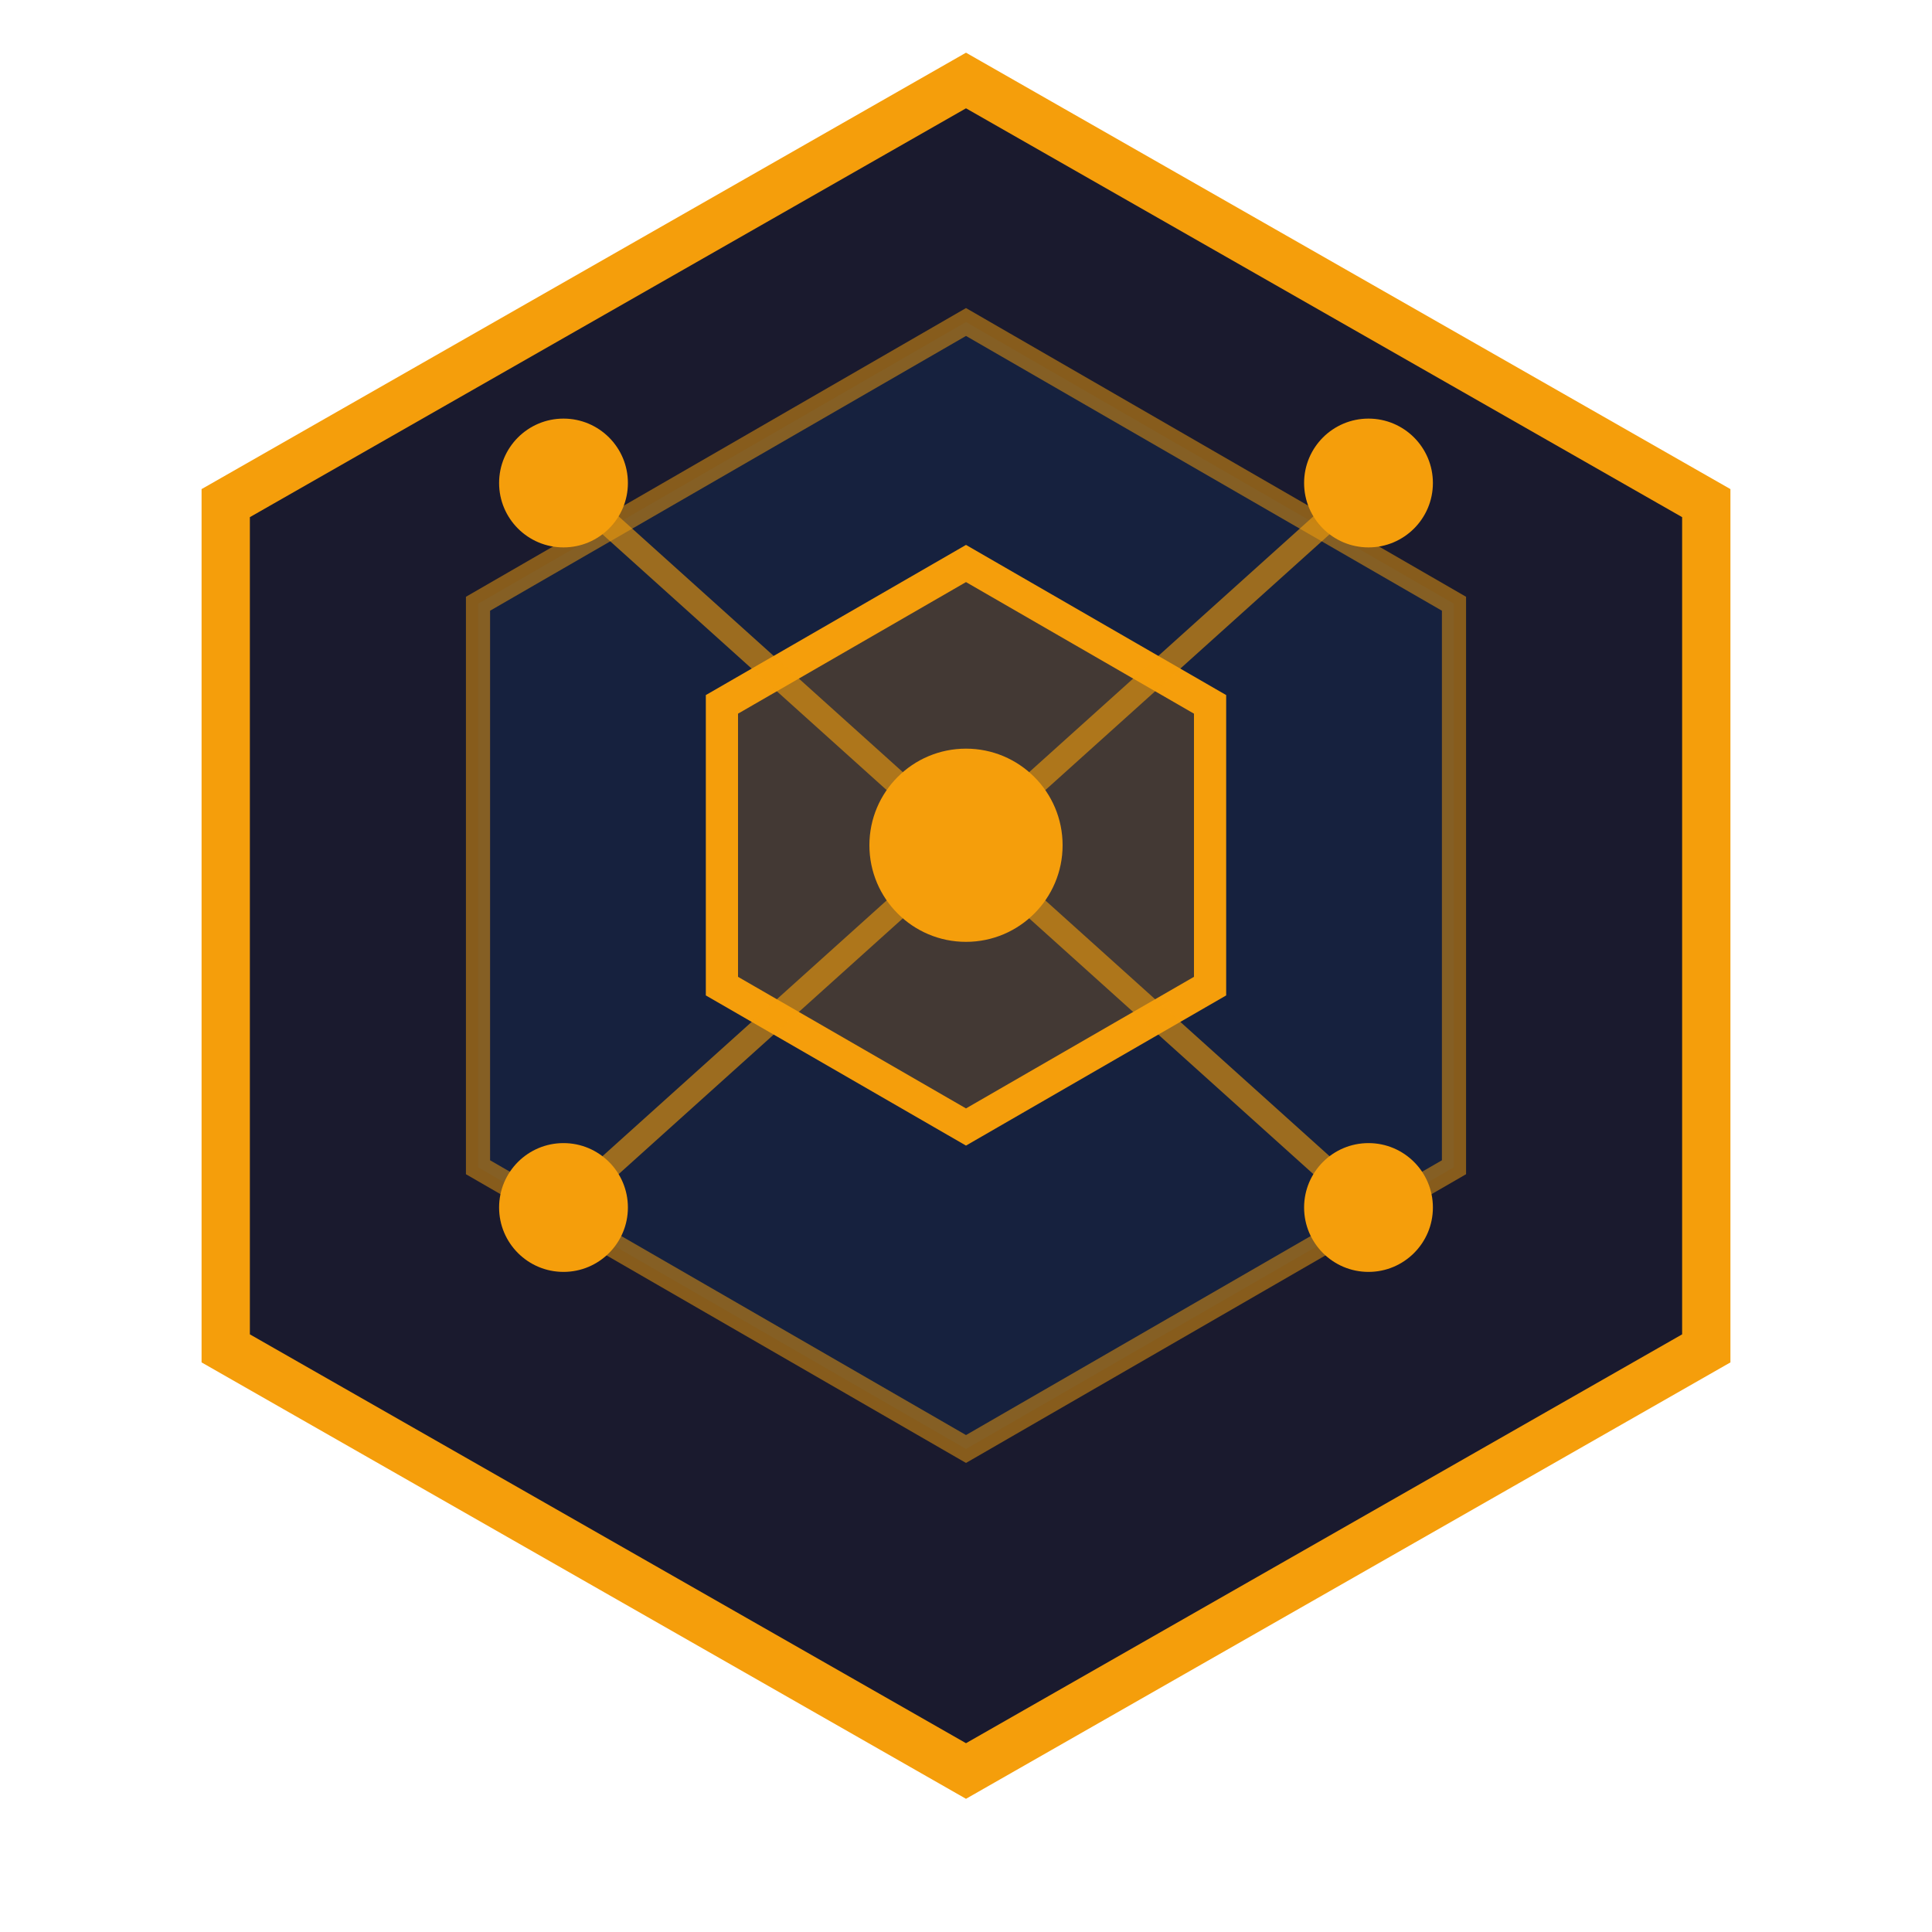
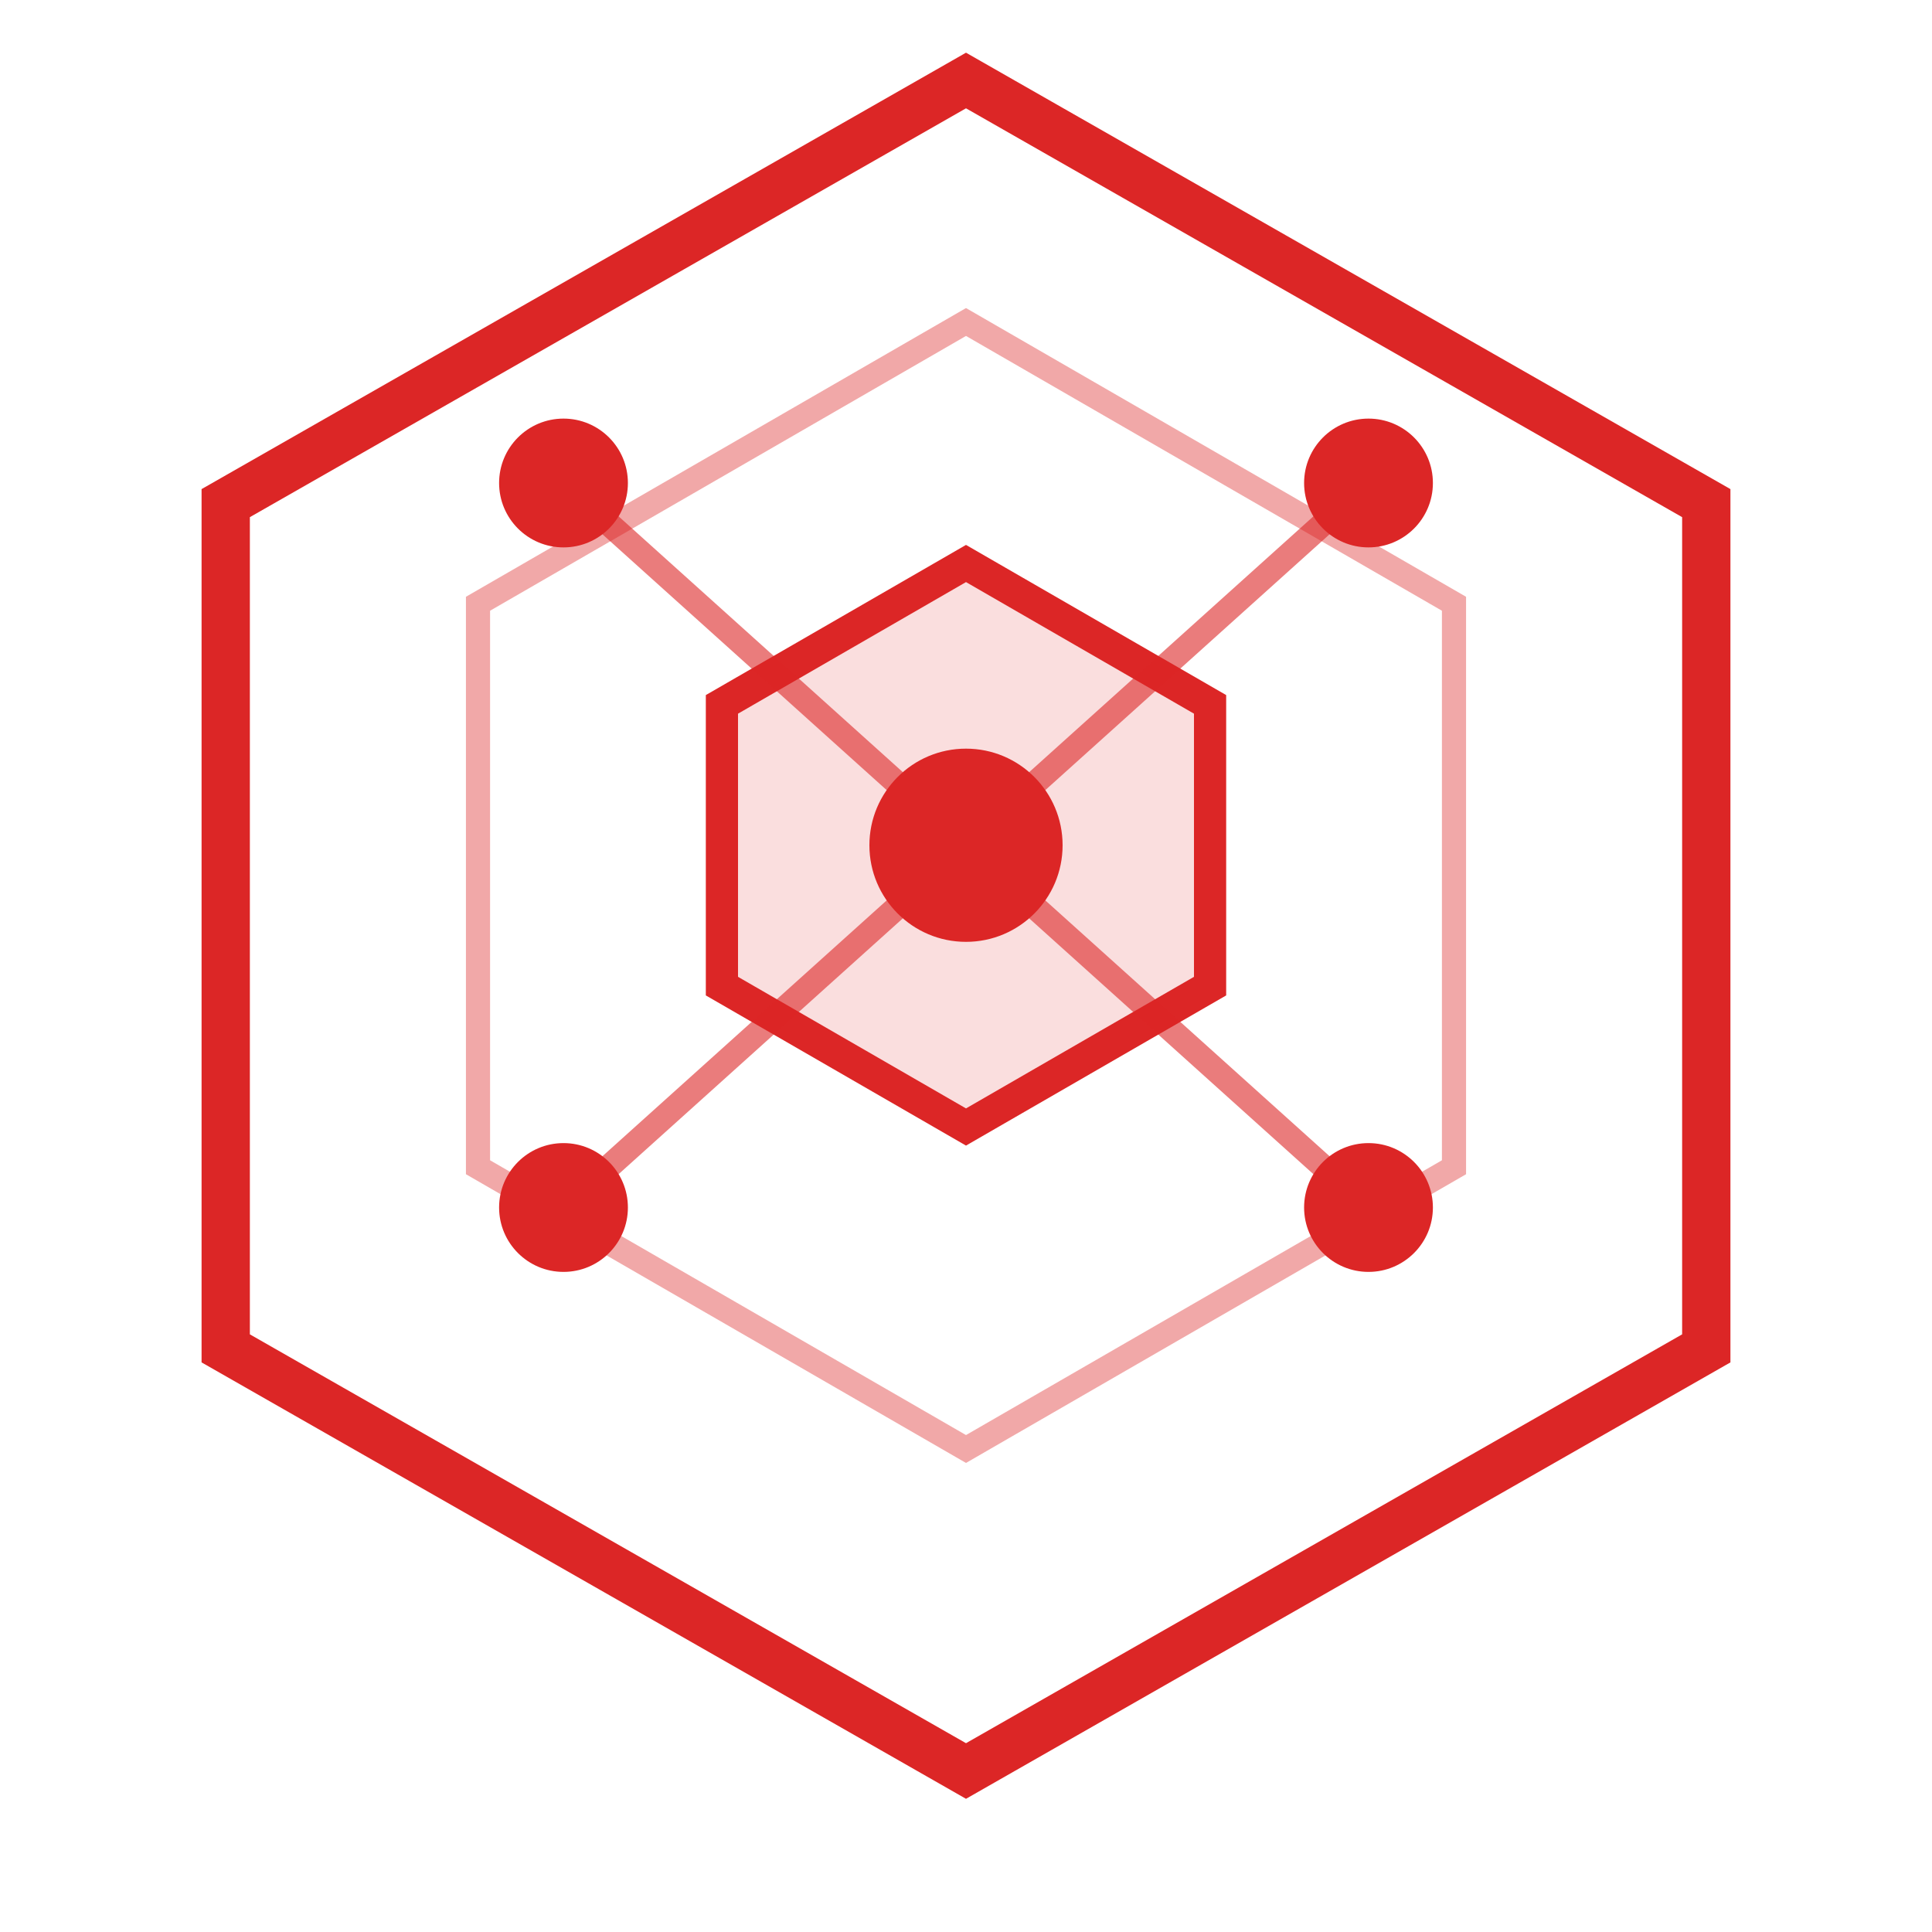
<svg xmlns="http://www.w3.org/2000/svg" width="120" height="120" viewBox="0 0 120 120" fill="none">
-   <path d="M60 5L105.98 31.25V83.75L60 110L14.02 83.75V31.25L60 5Z" fill="#1a1a2e" stroke="#f59e0b" stroke-width="3" />
-   <path d="M60 20L90.31 37.5V72.5L60 90L29.69 72.5V37.5L60 20Z" fill="#16213e" stroke="#f59e0b" stroke-width="1.5" stroke-opacity="0.5" />
-   <path d="M60 35L75.16 43.75V61.25L60 70L44.84 61.25V43.75L60 35Z" fill="#f59e0b" fill-opacity="0.2" stroke="#f59e0b" stroke-width="2" />
-   <line x1="60" y1="52.5" x2="35" y2="30" stroke="#f59e0b" stroke-width="1.5" stroke-opacity="0.6" />
-   <line x1="60" y1="52.5" x2="85" y2="30" stroke="#f59e0b" stroke-width="1.5" stroke-opacity="0.6" />
-   <line x1="60" y1="52.5" x2="35" y2="75" stroke="#f59e0b" stroke-width="1.5" stroke-opacity="0.6" />
-   <line x1="60" y1="52.5" x2="85" y2="75" stroke="#f59e0b" stroke-width="1.5" stroke-opacity="0.6" />
-   <circle cx="35" cy="30" r="4" fill="#f59e0b" />
-   <circle cx="85" cy="30" r="4" fill="#f59e0b" />
-   <circle cx="35" cy="75" r="4" fill="#f59e0b" />
-   <circle cx="85" cy="75" r="4" fill="#f59e0b" />
-   <circle cx="60" cy="52.5" r="6" fill="#f59e0b" />
+   <path d="M60 5L105.98 31.25V83.75L60 110L14.02 83.75V31.25L60 5Z" fill="none" stroke="#dc2626" stroke-width="3" />
+   <path d="M60 20L90.31 37.5V72.5L60 90L29.69 72.5V37.5L60 20Z" fill="none" stroke="#dc2626" stroke-width="1.5" stroke-opacity="0.4" />
+   <path d="M60 35L75.16 43.75V61.25L60 70L44.84 61.25V43.75L60 35Z" fill="#dc2626" fill-opacity="0.15" stroke="#dc2626" stroke-width="2" />
+   <line x1="60" y1="52.5" x2="35" y2="30" stroke="#dc2626" stroke-width="1.5" stroke-opacity="0.6" />
+   <line x1="60" y1="52.5" x2="85" y2="30" stroke="#dc2626" stroke-width="1.5" stroke-opacity="0.6" />
+   <line x1="60" y1="52.5" x2="35" y2="75" stroke="#dc2626" stroke-width="1.5" stroke-opacity="0.6" />
+   <line x1="60" y1="52.5" x2="85" y2="75" stroke="#dc2626" stroke-width="1.5" stroke-opacity="0.6" />
+   <circle cx="35" cy="30" r="4" fill="#dc2626" />
+   <circle cx="85" cy="30" r="4" fill="#dc2626" />
+   <circle cx="35" cy="75" r="4" fill="#dc2626" />
+   <circle cx="85" cy="75" r="4" fill="#dc2626" />
+   <circle cx="60" cy="52.5" r="6" fill="#dc2626" />
</svg>
